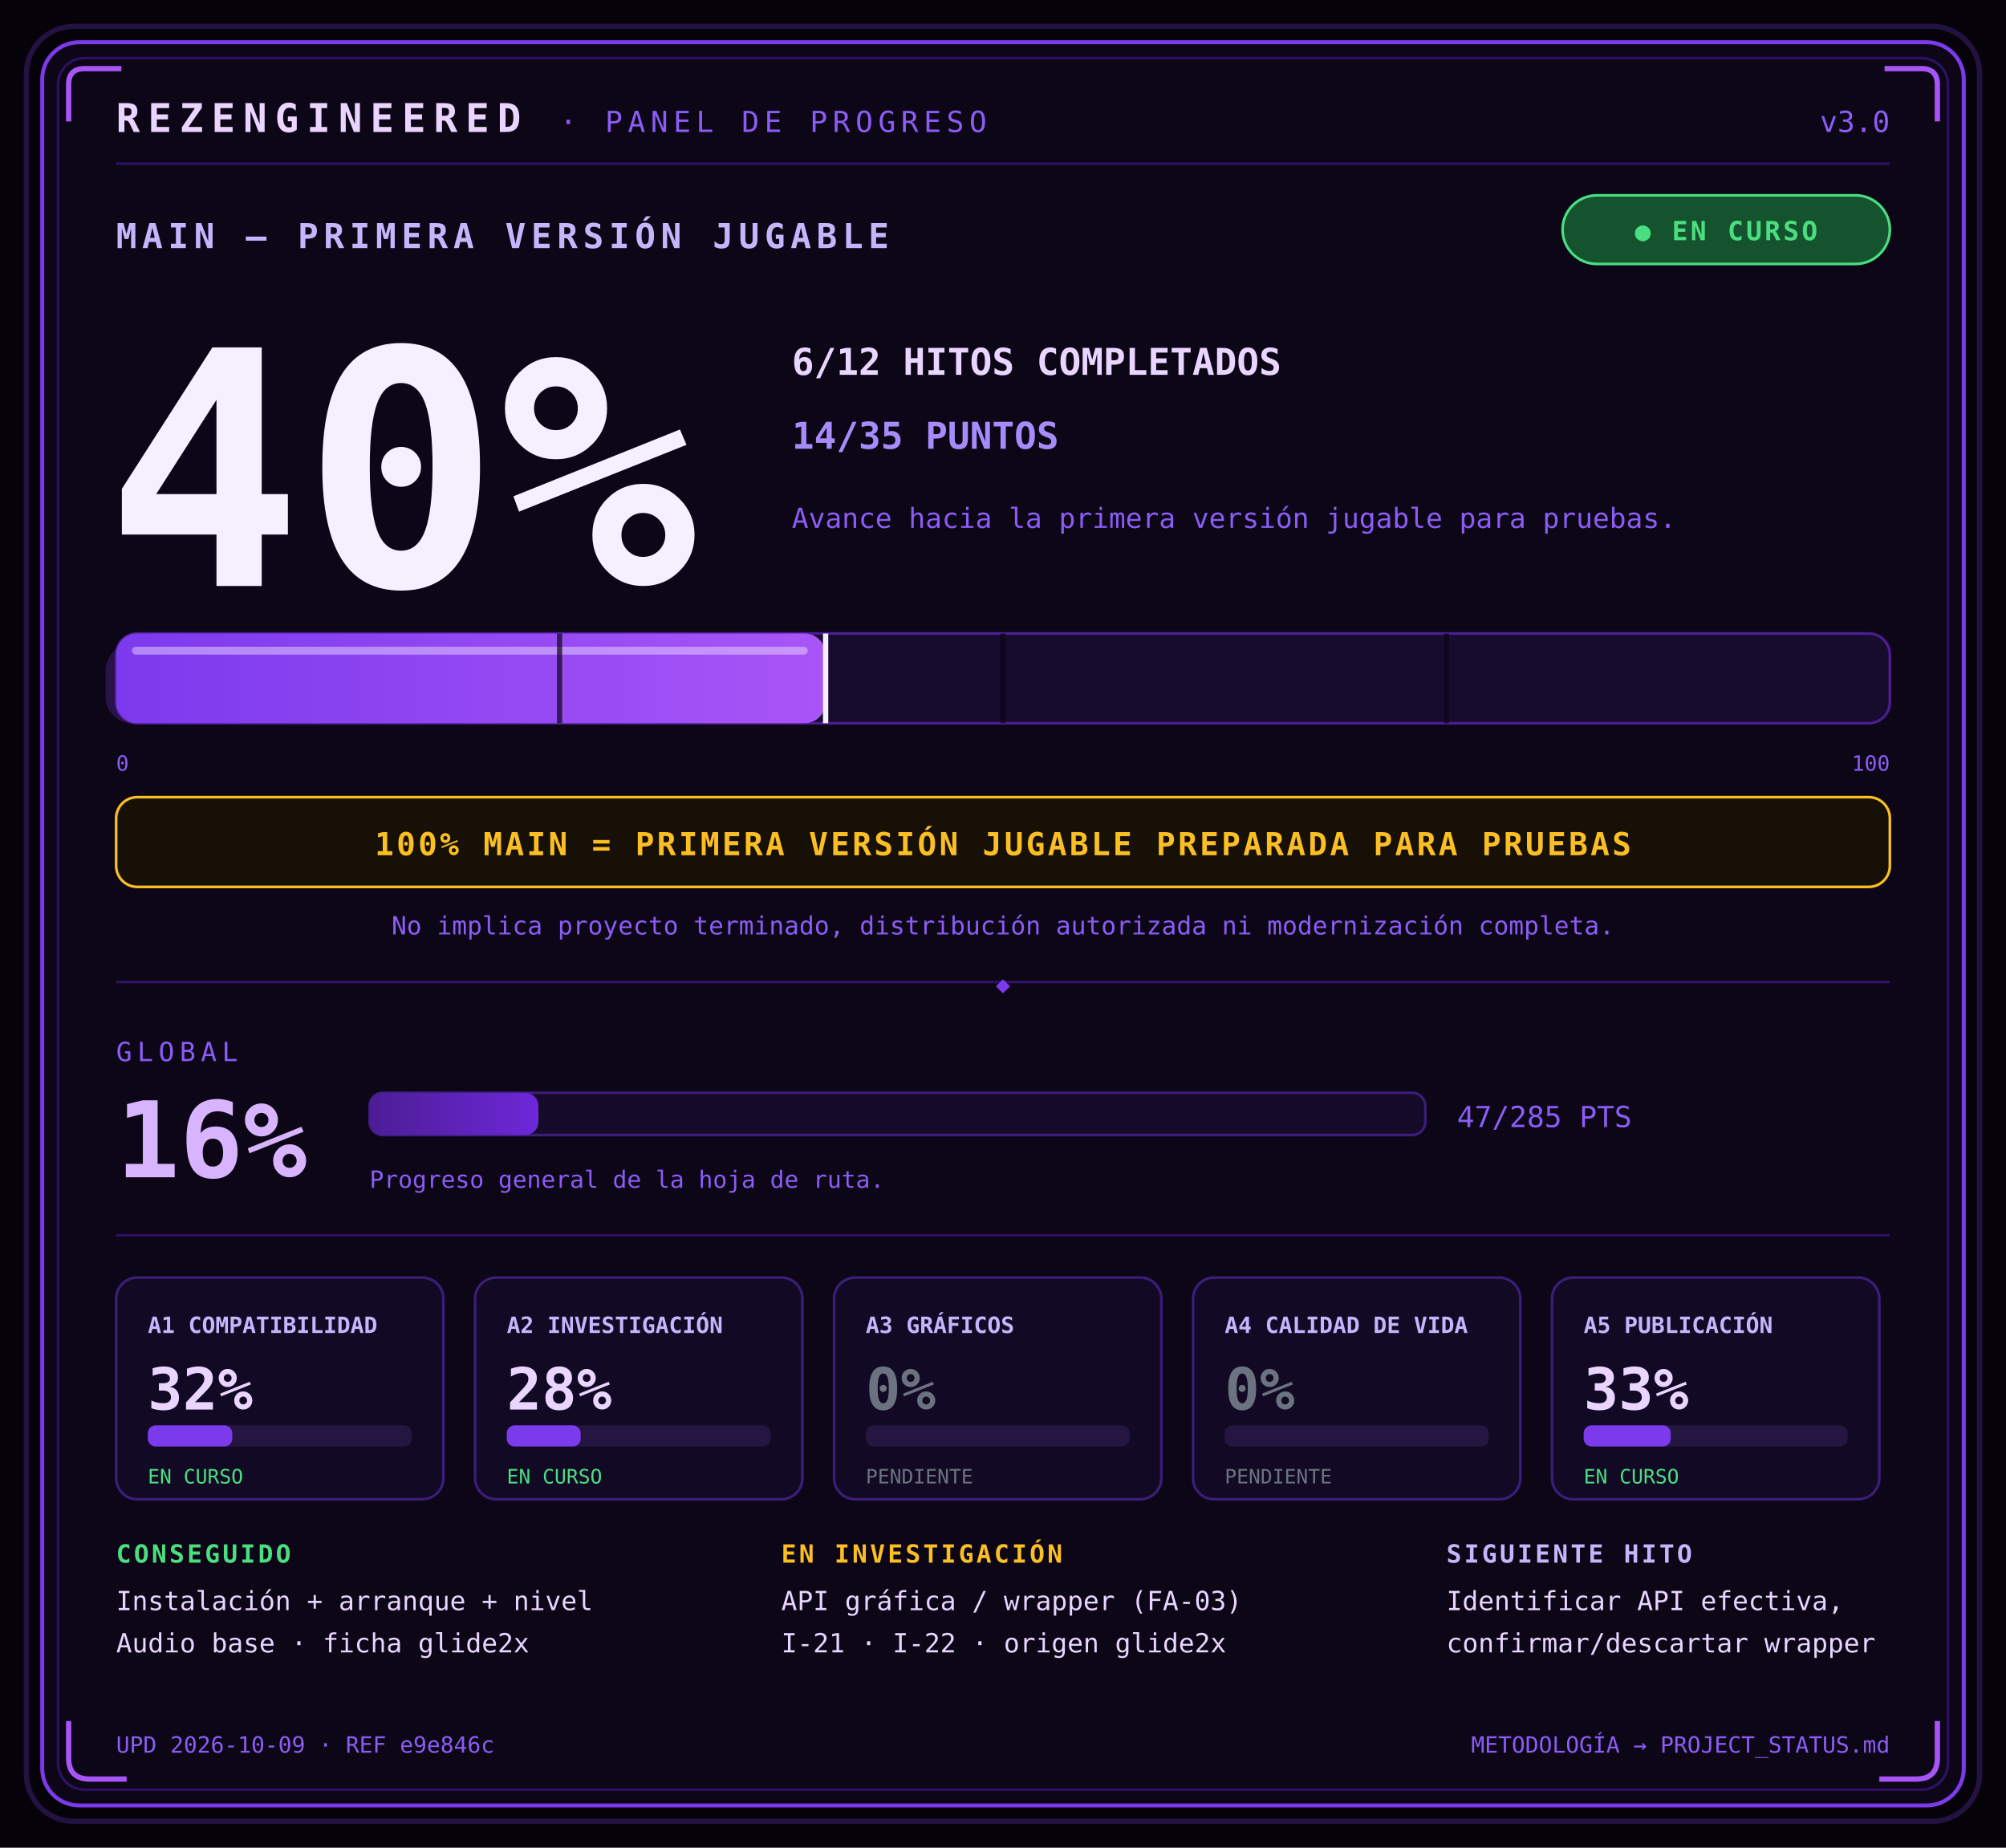
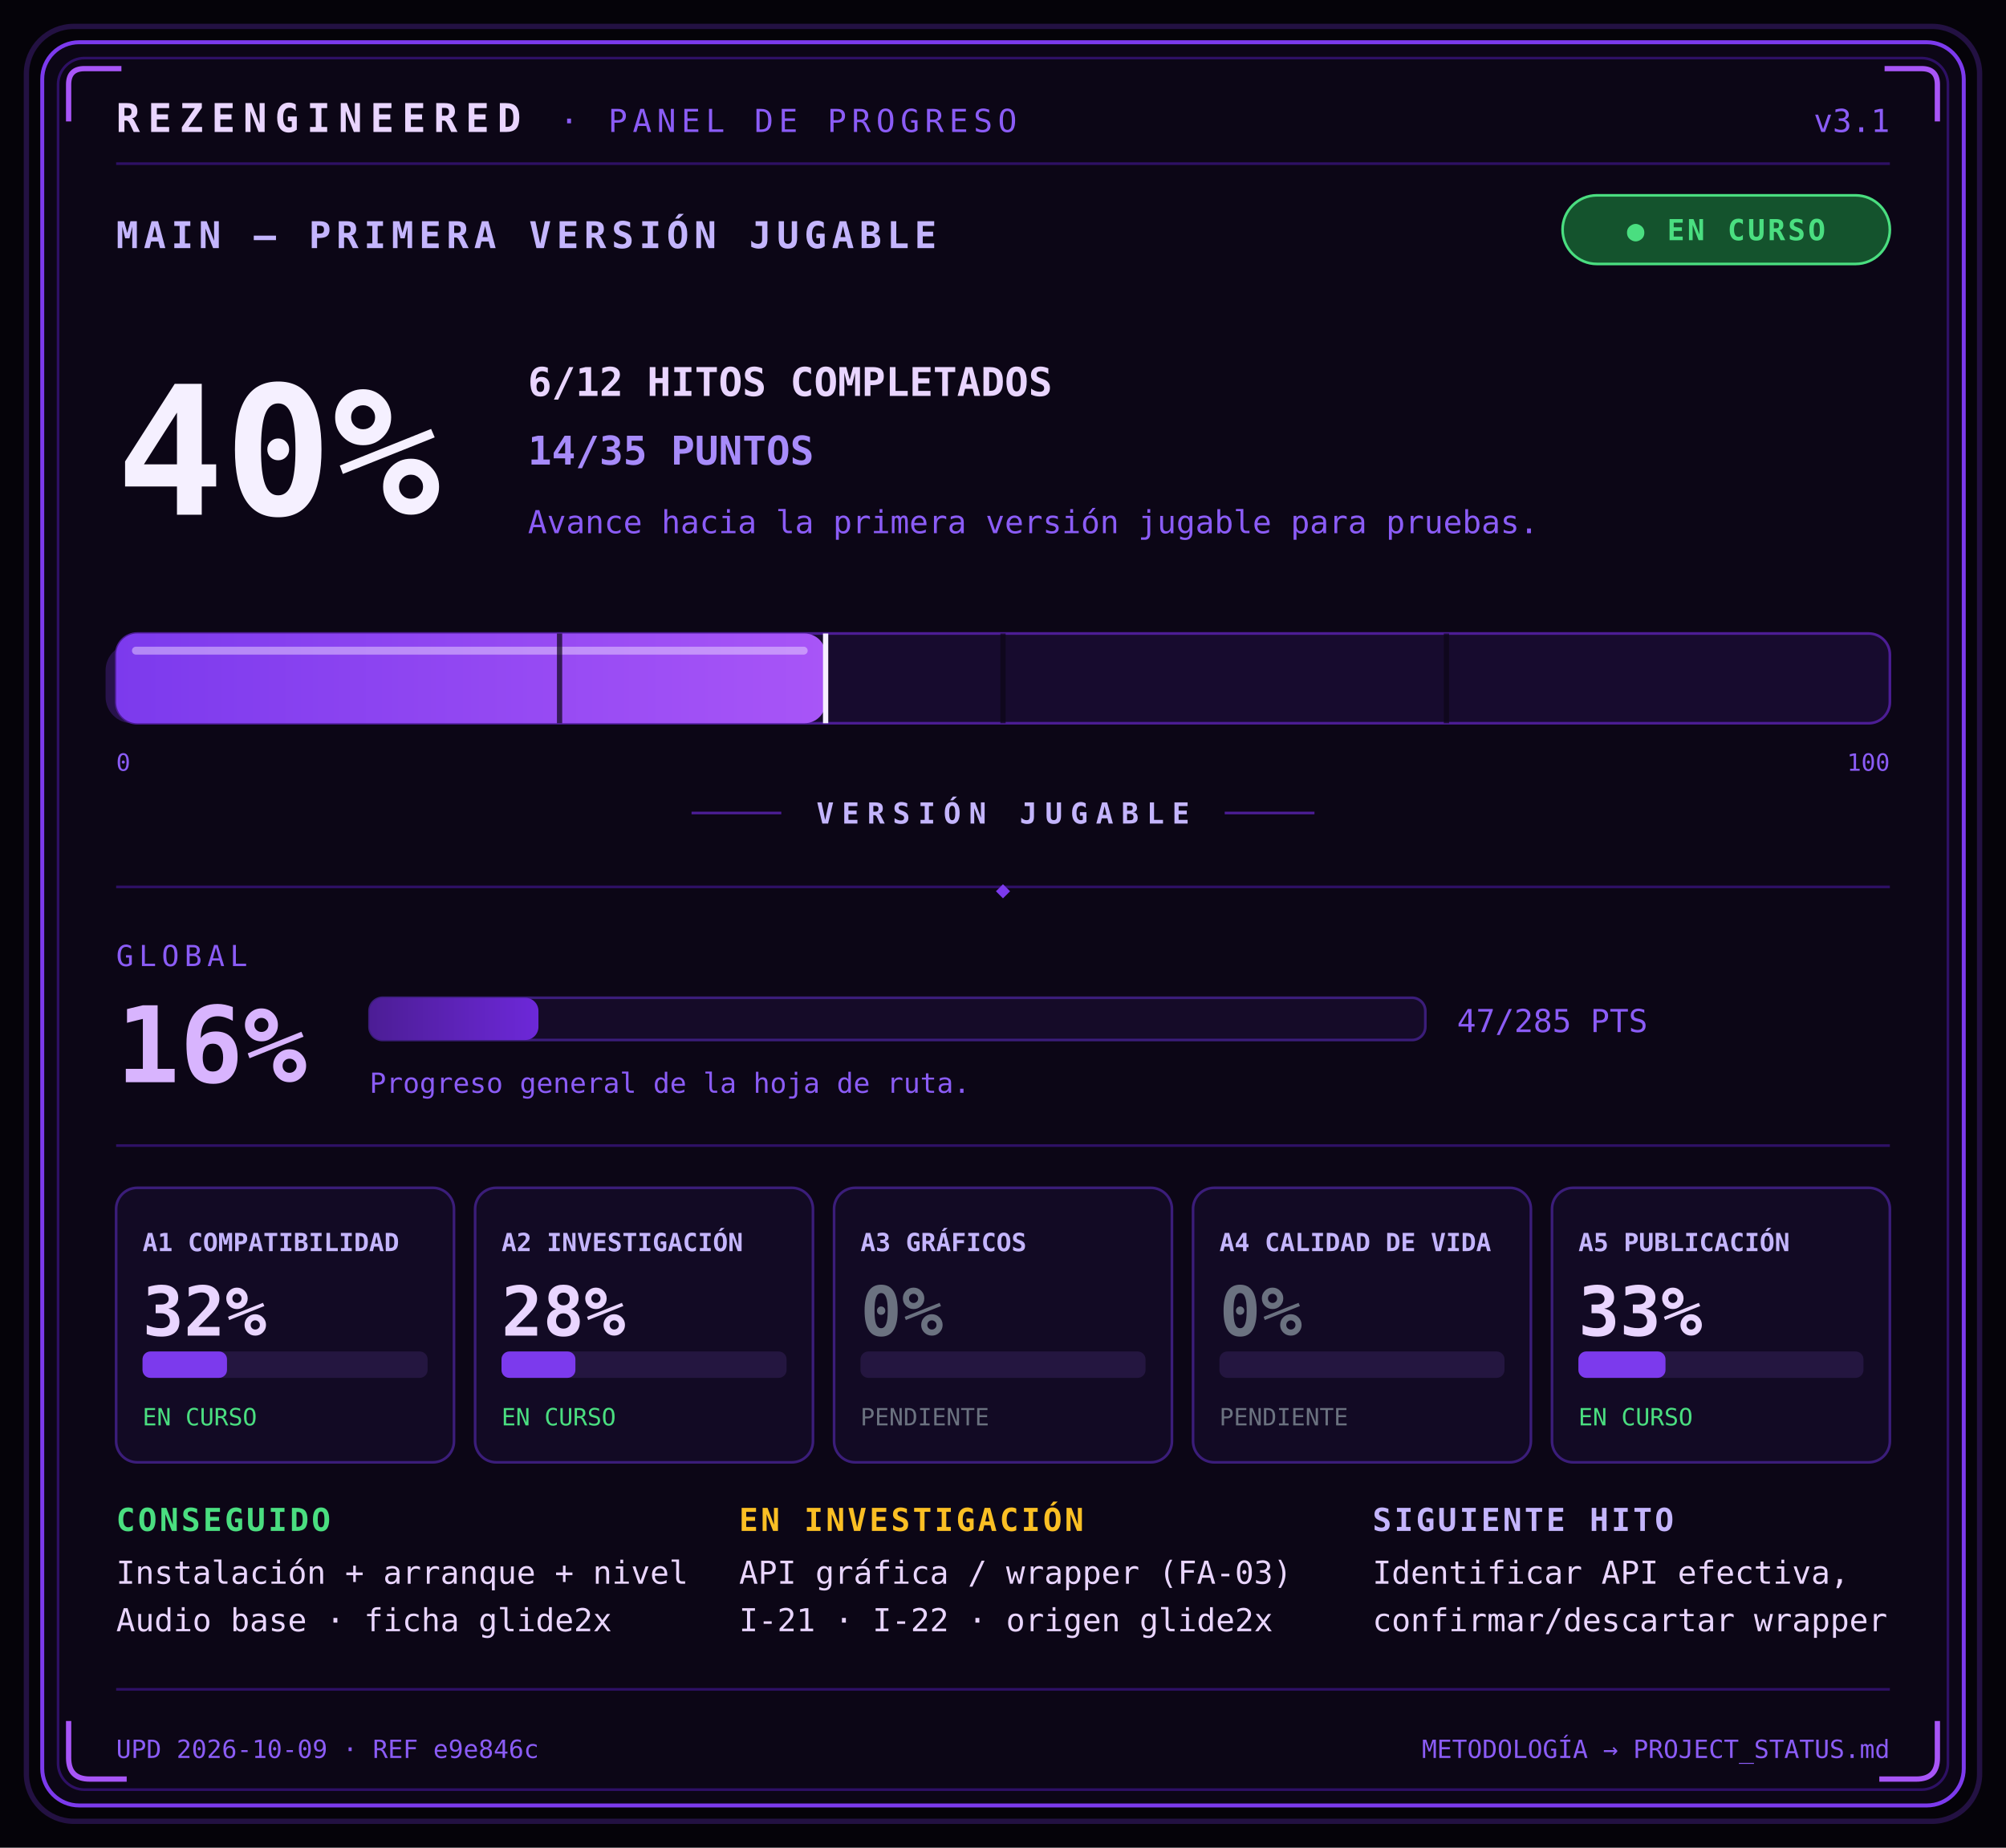
<svg xmlns="http://www.w3.org/2000/svg" viewBox="0 0 760 700" font-family="monospace">
  <defs>
    <linearGradient id="gradMain" x1="0" y1="0" x2="1" y2="0">
      <stop offset="0" stop-color="#7c3aed" />
      <stop offset="1" stop-color="#a855f7" />
    </linearGradient>
    <linearGradient id="gradDim" x1="0" y1="0" x2="1" y2="0">
      <stop offset="0" stop-color="#4c1d95" />
      <stop offset="1" stop-color="#6d28d9" />
    </linearGradient>
  </defs>
  <rect width="760" height="700" fill="#050309" />
  <rect x="10" y="10" width="740" height="680" rx="18" fill="none" stroke="#7c3aed" stroke-width="2" opacity="0.25" />
  <rect x="16" y="16" width="728" height="668" rx="14" fill="#0c0616" stroke="#7c3aed" stroke-width="1.5" />
  <rect x="22" y="22" width="716" height="656" rx="10" fill="none" stroke="#2e1065" stroke-width="1" />
  <g fill="none" stroke="#a855f7" stroke-width="2">
    <path d="M26 46 V32 Q26 26 32 26 H46" />
    <path d="M734 46 V32 Q734 26 728 26 H714" />
    <path d="M26 652 V666 Q26 674 34 674 H48" />
    <path d="M734 652 V666 Q734 674 726 674 H712" />
  </g>
  <text x="44" y="50" font-size="15" font-weight="bold" letter-spacing="3" fill="#e9d5ff">REZENGINEERED</text>
-   <text x="212" y="50" font-size="11" letter-spacing="2" fill="#8b5cf6">· PANEL DE PROGRESO</text>
-   <text x="716" y="50" text-anchor="end" font-size="11" fill="#8b5cf6">v3.0</text>
+   <text x="212" y="50" font-size="12" letter-spacing="2" fill="#8b5cf6">· PANEL DE PROGRESO</text>
+   <text x="716" y="50" text-anchor="end" font-size="12" fill="#8b5cf6">v3.1</text>
  <line x1="44" y1="62" x2="716" y2="62" stroke="#2e1065" stroke-width="1" />
-   <text x="44" y="94" font-size="13" font-weight="bold" letter-spacing="2" fill="#c4b5fd">MAIN — PRIMERA VERSIÓN JUGABLE</text>
+   <text x="44" y="94" font-size="14" font-weight="bold" letter-spacing="2" fill="#c4b5fd">MAIN — PRIMERA VERSIÓN JUGABLE</text>
  <rect x="592" y="74" width="124" height="26" rx="13" fill="#14532d" stroke="#4ade80" />
-   <text x="654" y="91" text-anchor="middle" font-size="10" font-weight="bold" letter-spacing="1" fill="#4ade80">● EN CURSO</text>
-   <text x="40" y="222" font-size="124" font-weight="bold" fill="#f5f0ff">40%</text>
-   <text x="300" y="142" font-size="14" font-weight="bold" fill="#e9d5ff">6/12 HITOS COMPLETADOS</text>
-   <text x="300" y="170" font-size="14" font-weight="bold" fill="#a78bfa">14/35 PUNTOS</text>
-   <text x="300" y="200" font-size="10.5" fill="#8b5cf6">Avance hacia la primera versión jugable para pruebas.</text>
+   <text x="654" y="91" text-anchor="middle" font-size="11" font-weight="bold" letter-spacing="1" fill="#4ade80">● EN CURSO</text>
+   <text x="44" y="195" font-size="68" font-weight="bold" fill="#f5f0ff">40%</text>
+   <text x="200" y="150" font-size="15" font-weight="bold" fill="#e9d5ff">6/12 HITOS COMPLETADOS</text>
+   <text x="200" y="176" font-size="15" font-weight="bold" fill="#a78bfa">14/35 PUNTOS</text>
+   <text x="200" y="202" font-size="12" fill="#8b5cf6">Avance hacia la primera versión jugable para pruebas.</text>
  <rect x="40" y="244" width="276.8" height="30" rx="10" fill="#7c3aed" opacity="0.25" />
  <rect x="44" y="240" width="672" height="34" rx="8" fill="#170b2e" stroke="#4c1d95" />
  <rect x="44" y="240" width="268.8" height="34" rx="8" fill="url(#gradMain)" />
  <rect x="50" y="245" width="256" height="3" rx="1.5" fill="#e9d5ff" opacity="0.5" />
  <g stroke="#0c0616" stroke-width="2" opacity="0.7">
    <line x1="212" y1="240" x2="212" y2="274" />
    <line x1="380" y1="240" x2="380" y2="274" />
    <line x1="548" y1="240" x2="548" y2="274" />
  </g>
  <line x1="312.8" y1="240" x2="312.8" y2="274" stroke="#f5f0ff" stroke-width="2" />
-   <text x="44" y="292" font-size="8" fill="#8b5cf6">0</text>
-   <text x="716" y="292" text-anchor="end" font-size="8" fill="#8b5cf6">100</text>
-   <rect x="44" y="302" width="672" height="34" rx="8" fill="#171006" stroke="#fbbf24" />
-   <text x="380" y="324" text-anchor="middle" font-size="12" font-weight="bold" letter-spacing="1" fill="#fbbf24">100% MAIN = PRIMERA VERSIÓN JUGABLE PREPARADA PARA PRUEBAS</text>
-   <text x="380" y="354" text-anchor="middle" font-size="9.5" fill="#8b5cf6">No implica proyecto terminado, distribución autorizada ni modernización completa.</text>
-   <line x1="44" y1="372" x2="716" y2="372" stroke="#2e1065" stroke-width="1" />
-   <text x="380" y="376" text-anchor="middle" font-size="9" fill="#7c3aed">◆</text>
-   <text x="44" y="402" font-size="10" letter-spacing="2" fill="#8b5cf6">GLOBAL</text>
-   <text x="44" y="446" font-size="40" font-weight="bold" fill="#d8b4fe">16%</text>
-   <rect x="140" y="414" width="400" height="16" rx="5" fill="#150b28" stroke="#3b1d7a" />
-   <rect x="140" y="414" width="64" height="16" rx="5" fill="url(#gradDim)" />
-   <text x="552" y="427" font-size="11" fill="#8b5cf6">47/285 PTS</text>
-   <text x="140" y="450" font-size="9" fill="#8b5cf6">Progreso general de la hoja de ruta.</text>
-   <line x1="44" y1="468" x2="716" y2="468" stroke="#2e1065" stroke-width="1" />
+   <text x="44" y="292" font-size="9" fill="#8b5cf6">0</text>
+   <text x="716" y="292" text-anchor="end" font-size="9" fill="#8b5cf6">100</text>
+   <line x1="262" y1="308" x2="296" y2="308" stroke="#4c1d95" stroke-width="1" />
+   <line x1="464" y1="308" x2="498" y2="308" stroke="#4c1d95" stroke-width="1" />
+   <text x="380" y="312" text-anchor="middle" font-size="11" font-weight="bold" letter-spacing="3" fill="#c4b5fd">VERSIÓN JUGABLE</text>
+   <line x1="44" y1="336" x2="716" y2="336" stroke="#2e1065" stroke-width="1" />
+   <text x="380" y="340" text-anchor="middle" font-size="9" fill="#7c3aed">◆</text>
+   <text x="44" y="366" font-size="11" letter-spacing="2" fill="#8b5cf6">GLOBAL</text>
+   <text x="44" y="410" font-size="40" font-weight="bold" fill="#d8b4fe">16%</text>
+   <rect x="140" y="378" width="400" height="16" rx="5" fill="#150b28" stroke="#3b1d7a" />
+   <rect x="140" y="378" width="64" height="16" rx="5" fill="url(#gradDim)" />
+   <text x="552" y="391" font-size="12" fill="#8b5cf6">47/285 PTS</text>
+   <text x="140" y="414" font-size="10.5" fill="#8b5cf6">Progreso general de la hoja de ruta.</text>
+   <line x1="44" y1="434" x2="716" y2="434" stroke="#2e1065" stroke-width="1" />
  <g>
-     <rect x="44" y="484" width="124" height="84" rx="8" fill="#120a24" stroke="#3b1d7a" />
-     <text x="56" y="505" font-size="8.5" font-weight="bold" fill="#c4b5fd">A1 COMPATIBILIDAD</text>
-     <text x="56" y="534" font-size="22" font-weight="bold" fill="#e9d5ff">32%</text>
-     <rect x="56" y="540" width="100" height="8" rx="3" fill="#241640" />
-     <rect x="56" y="540" width="32" height="8" rx="3" fill="#7c3aed" />
-     <text x="56" y="562" font-size="7.5" fill="#4ade80">EN CURSO</text>
+     <rect x="44" y="450" width="128" height="104" rx="8" fill="#120a24" stroke="#3b1d7a" />
+     <text x="54" y="474" font-size="9.5" font-weight="bold" fill="#c4b5fd">A1 COMPATIBILIDAD</text>
+     <text x="54" y="506" font-size="26" font-weight="bold" fill="#e9d5ff">32%</text>
+     <rect x="54" y="512" width="108" height="10" rx="3" fill="#241640" />
+     <rect x="54" y="512" width="32" height="10" rx="3" fill="#7c3aed" />
+     <text x="54" y="540" font-size="9" fill="#4ade80">EN CURSO</text>
  </g>
  <g>
-     <rect x="180" y="484" width="124" height="84" rx="8" fill="#120a24" stroke="#3b1d7a" />
-     <text x="192" y="505" font-size="8.5" font-weight="bold" fill="#c4b5fd">A2 INVESTIGACIÓN</text>
-     <text x="192" y="534" font-size="22" font-weight="bold" fill="#e9d5ff">28%</text>
-     <rect x="192" y="540" width="100" height="8" rx="3" fill="#241640" />
-     <rect x="192" y="540" width="28" height="8" rx="3" fill="#7c3aed" />
-     <text x="192" y="562" font-size="7.5" fill="#4ade80">EN CURSO</text>
+     <rect x="180" y="450" width="128" height="104" rx="8" fill="#120a24" stroke="#3b1d7a" />
+     <text x="190" y="474" font-size="9.5" font-weight="bold" fill="#c4b5fd">A2 INVESTIGACIÓN</text>
+     <text x="190" y="506" font-size="26" font-weight="bold" fill="#e9d5ff">28%</text>
+     <rect x="190" y="512" width="108" height="10" rx="3" fill="#241640" />
+     <rect x="190" y="512" width="28" height="10" rx="3" fill="#7c3aed" />
+     <text x="190" y="540" font-size="9" fill="#4ade80">EN CURSO</text>
  </g>
  <g>
-     <rect x="316" y="484" width="124" height="84" rx="8" fill="#120a24" stroke="#3b1d7a" />
-     <text x="328" y="505" font-size="8.5" font-weight="bold" fill="#c4b5fd">A3 GRÁFICOS</text>
-     <text x="328" y="534" font-size="22" font-weight="bold" fill="#6b7280">0%</text>
-     <rect x="328" y="540" width="100" height="8" rx="3" fill="#241640" />
-     <text x="328" y="562" font-size="7.5" fill="#6b7280">PENDIENTE</text>
+     <rect x="316" y="450" width="128" height="104" rx="8" fill="#120a24" stroke="#3b1d7a" />
+     <text x="326" y="474" font-size="9.5" font-weight="bold" fill="#c4b5fd">A3 GRÁFICOS</text>
+     <text x="326" y="506" font-size="26" font-weight="bold" fill="#6b7280">0%</text>
+     <rect x="326" y="512" width="108" height="10" rx="3" fill="#241640" />
+     <text x="326" y="540" font-size="9" fill="#6b7280">PENDIENTE</text>
  </g>
  <g>
-     <rect x="452" y="484" width="124" height="84" rx="8" fill="#120a24" stroke="#3b1d7a" />
-     <text x="464" y="505" font-size="8.5" font-weight="bold" fill="#c4b5fd">A4 CALIDAD DE VIDA</text>
-     <text x="464" y="534" font-size="22" font-weight="bold" fill="#6b7280">0%</text>
-     <rect x="464" y="540" width="100" height="8" rx="3" fill="#241640" />
-     <text x="464" y="562" font-size="7.5" fill="#6b7280">PENDIENTE</text>
+     <rect x="452" y="450" width="128" height="104" rx="8" fill="#120a24" stroke="#3b1d7a" />
+     <text x="462" y="474" font-size="9.5" font-weight="bold" fill="#c4b5fd">A4 CALIDAD DE VIDA</text>
+     <text x="462" y="506" font-size="26" font-weight="bold" fill="#6b7280">0%</text>
+     <rect x="462" y="512" width="108" height="10" rx="3" fill="#241640" />
+     <text x="462" y="540" font-size="9" fill="#6b7280">PENDIENTE</text>
  </g>
  <g>
-     <rect x="588" y="484" width="124" height="84" rx="8" fill="#120a24" stroke="#3b1d7a" />
-     <text x="600" y="505" font-size="8.5" font-weight="bold" fill="#c4b5fd">A5 PUBLICACIÓN</text>
-     <text x="600" y="534" font-size="22" font-weight="bold" fill="#e9d5ff">33%</text>
-     <rect x="600" y="540" width="100" height="8" rx="3" fill="#241640" />
-     <rect x="600" y="540" width="33" height="8" rx="3" fill="#7c3aed" />
-     <text x="600" y="562" font-size="7.5" fill="#4ade80">EN CURSO</text>
+     <rect x="588" y="450" width="128" height="104" rx="8" fill="#120a24" stroke="#3b1d7a" />
+     <text x="598" y="474" font-size="9.5" font-weight="bold" fill="#c4b5fd">A5 PUBLICACIÓN</text>
+     <text x="598" y="506" font-size="26" font-weight="bold" fill="#e9d5ff">33%</text>
+     <rect x="598" y="512" width="108" height="10" rx="3" fill="#241640" />
+     <rect x="598" y="512" width="33" height="10" rx="3" fill="#7c3aed" />
+     <text x="598" y="540" font-size="9" fill="#4ade80">EN CURSO</text>
  </g>
-   <text x="44" y="592" font-size="9.5" font-weight="bold" letter-spacing="1" fill="#4ade80">CONSEGUIDO</text>
-   <text x="44" y="610" font-size="10" fill="#e9d5ff">Instalación + arranque + nivel</text>
-   <text x="44" y="626" font-size="10" fill="#e9d5ff">Audio base · ficha glide2x</text>
-   <text x="296" y="592" font-size="9.5" font-weight="bold" letter-spacing="1" fill="#fbbf24">EN INVESTIGACIÓN</text>
-   <text x="296" y="610" font-size="10" fill="#e9d5ff">API gráfica / wrapper (FA-03)</text>
-   <text x="296" y="626" font-size="10" fill="#e9d5ff">I-21 · I-22 · origen glide2x</text>
-   <text x="548" y="592" font-size="9.5" font-weight="bold" letter-spacing="1" fill="#c4b5fd">SIGUIENTE HITO</text>
-   <text x="548" y="610" font-size="10" fill="#e9d5ff">Identificar API efectiva,</text>
-   <text x="548" y="626" font-size="10" fill="#e9d5ff">confirmar/descartar wrapper</text>
-   <text x="44" y="664" font-size="8.5" fill="#8b5cf6">UPD 2026-10-09 · REF e9e846c</text>
-   <text x="716" y="664" text-anchor="end" font-size="8.5" fill="#8b5cf6">METODOLOGÍA → PROJECT_STATUS.md</text>
+   <text x="44" y="580" font-size="12" font-weight="bold" letter-spacing="1" fill="#4ade80">CONSEGUIDO</text>
+   <text x="44" y="600" font-size="12" fill="#e9d5ff">Instalación + arranque + nivel</text>
+   <text x="44" y="618" font-size="12" fill="#e9d5ff">Audio base · ficha glide2x</text>
+   <text x="280" y="580" font-size="12" font-weight="bold" letter-spacing="1" fill="#fbbf24">EN INVESTIGACIÓN</text>
+   <text x="280" y="600" font-size="12" fill="#e9d5ff">API gráfica / wrapper (FA-03)</text>
+   <text x="280" y="618" font-size="12" fill="#e9d5ff">I-21 · I-22 · origen glide2x</text>
+   <text x="520" y="580" font-size="12" font-weight="bold" letter-spacing="1" fill="#c4b5fd">SIGUIENTE HITO</text>
+   <text x="520" y="600" font-size="12" fill="#e9d5ff">Identificar API efectiva,</text>
+   <text x="520" y="618" font-size="12" fill="#e9d5ff">confirmar/descartar wrapper</text>
+   <line x1="44" y1="640" x2="716" y2="640" stroke="#2e1065" stroke-width="1" />
+   <text x="44" y="666" font-size="9.5" fill="#8b5cf6">UPD 2026-10-09 · REF e9e846c</text>
+   <text x="716" y="666" text-anchor="end" font-size="9.5" fill="#8b5cf6">METODOLOGÍA → PROJECT_STATUS.md</text>
</svg>
